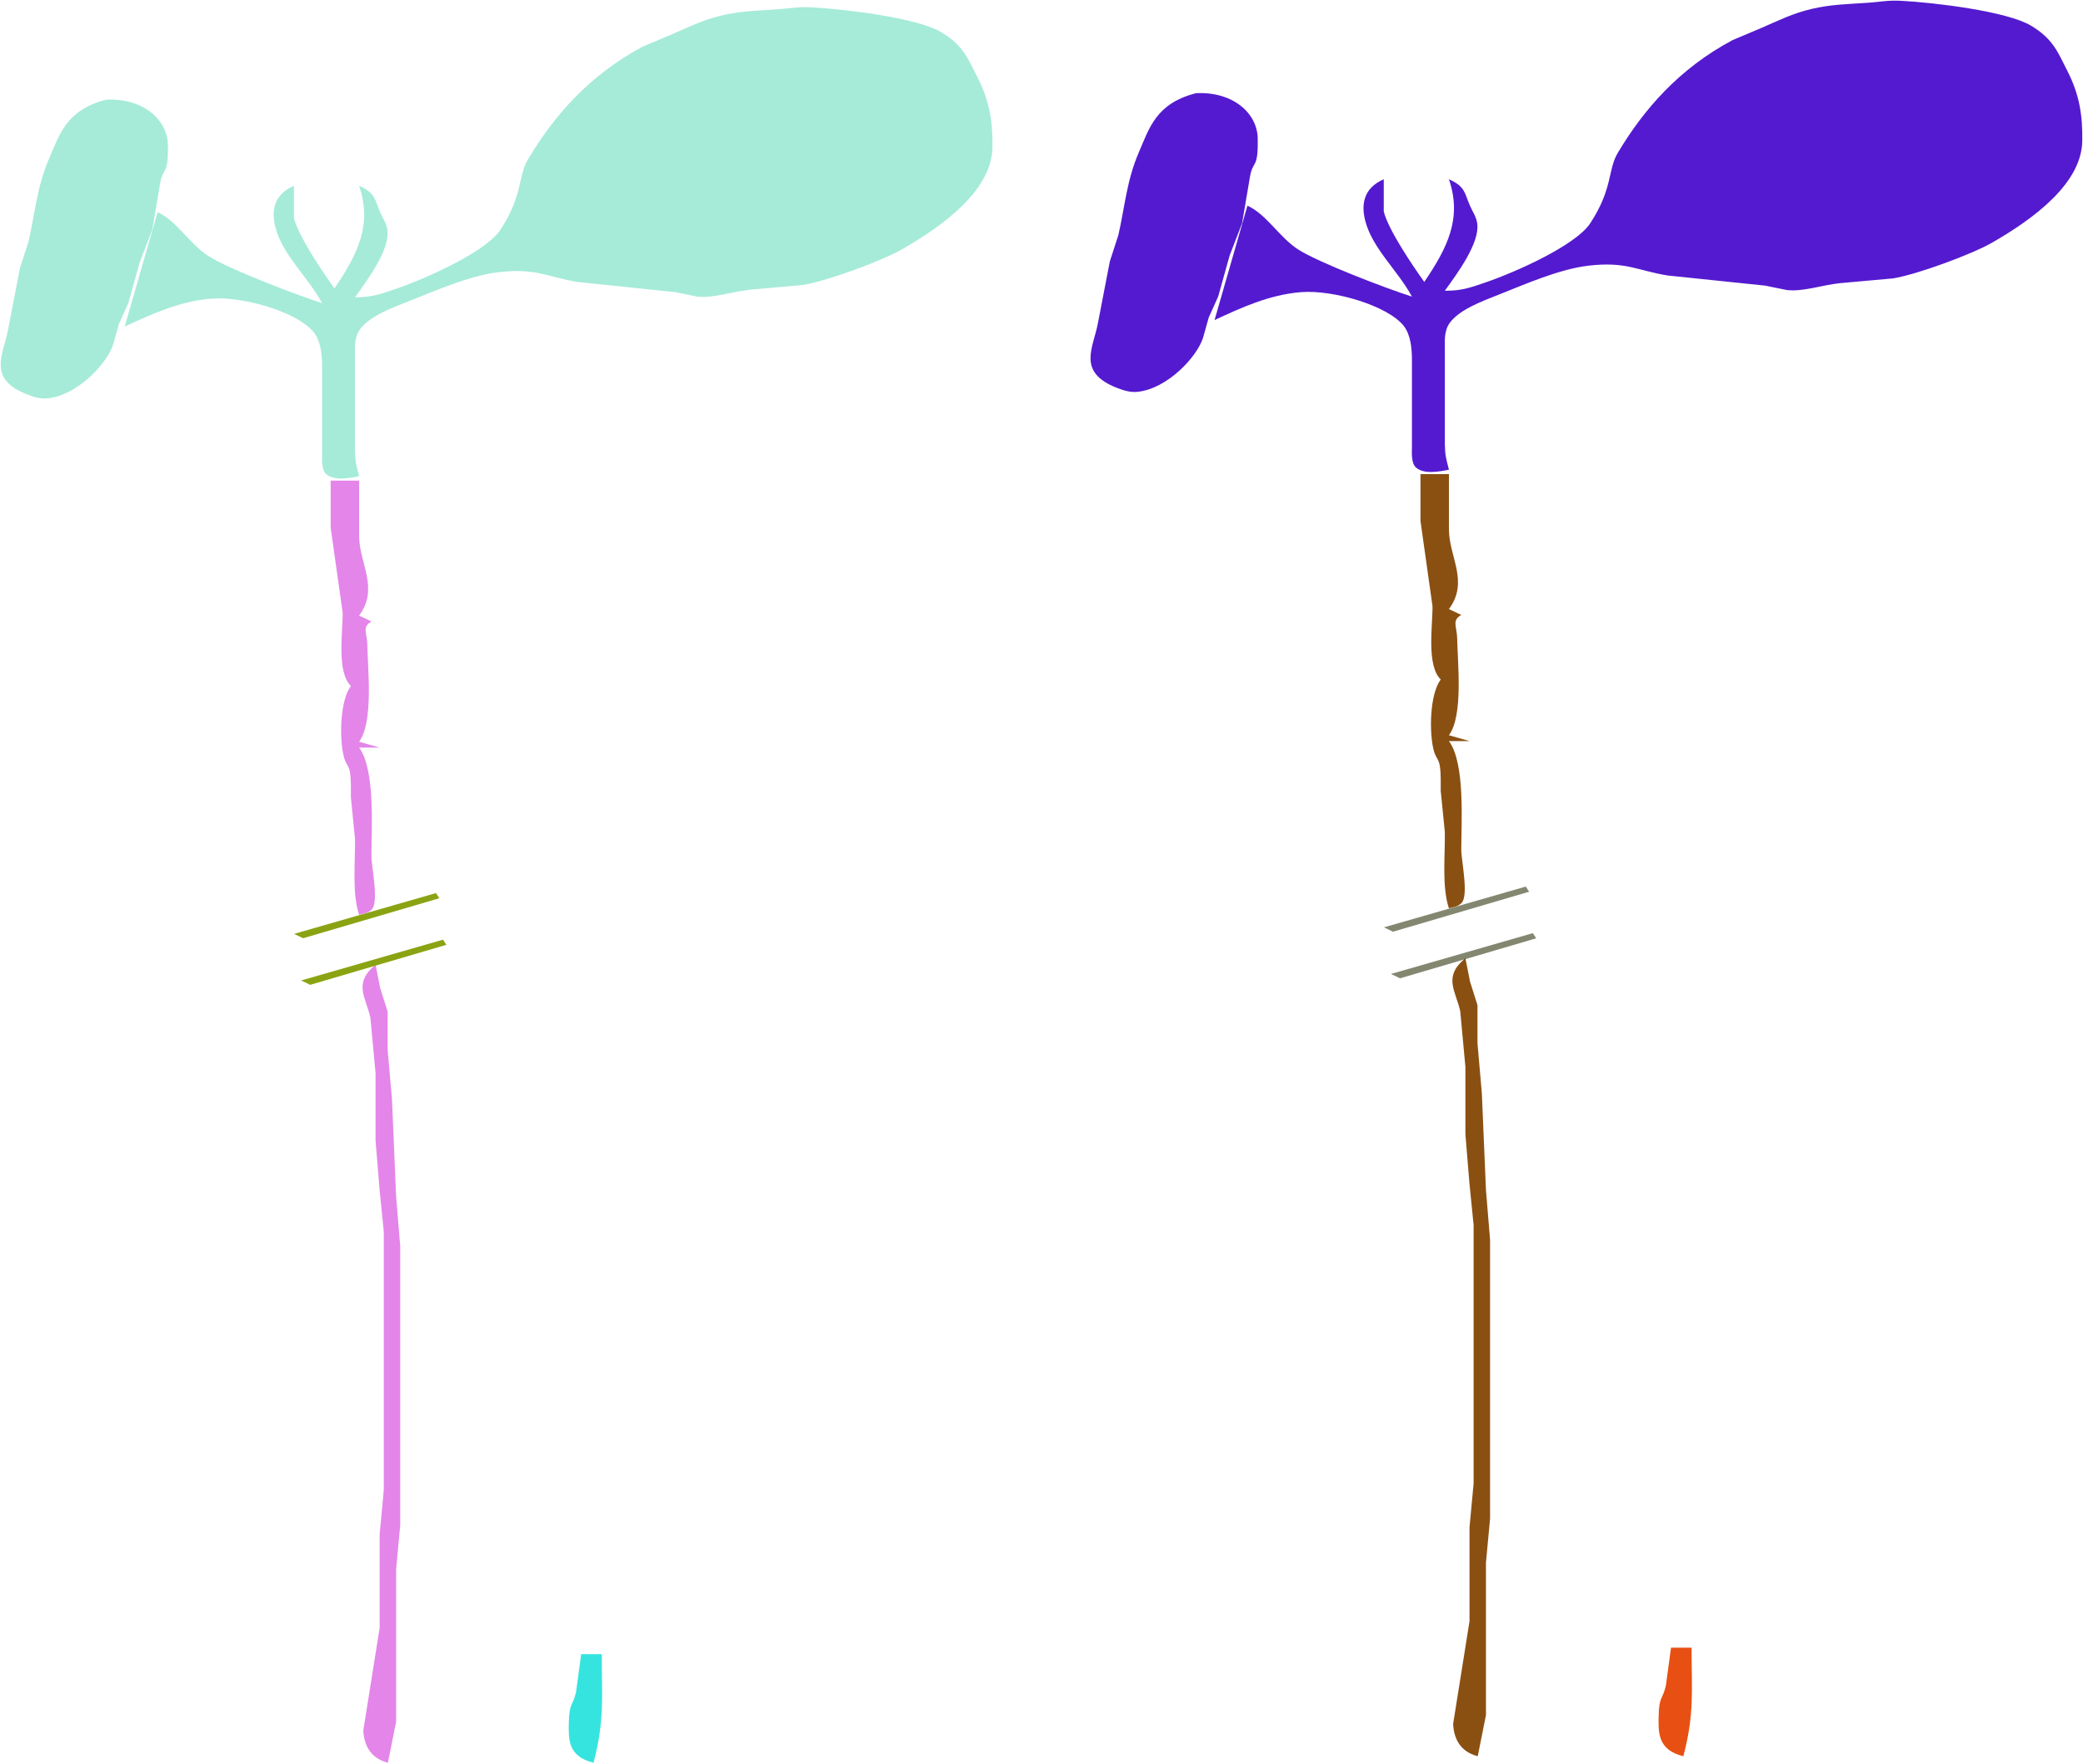
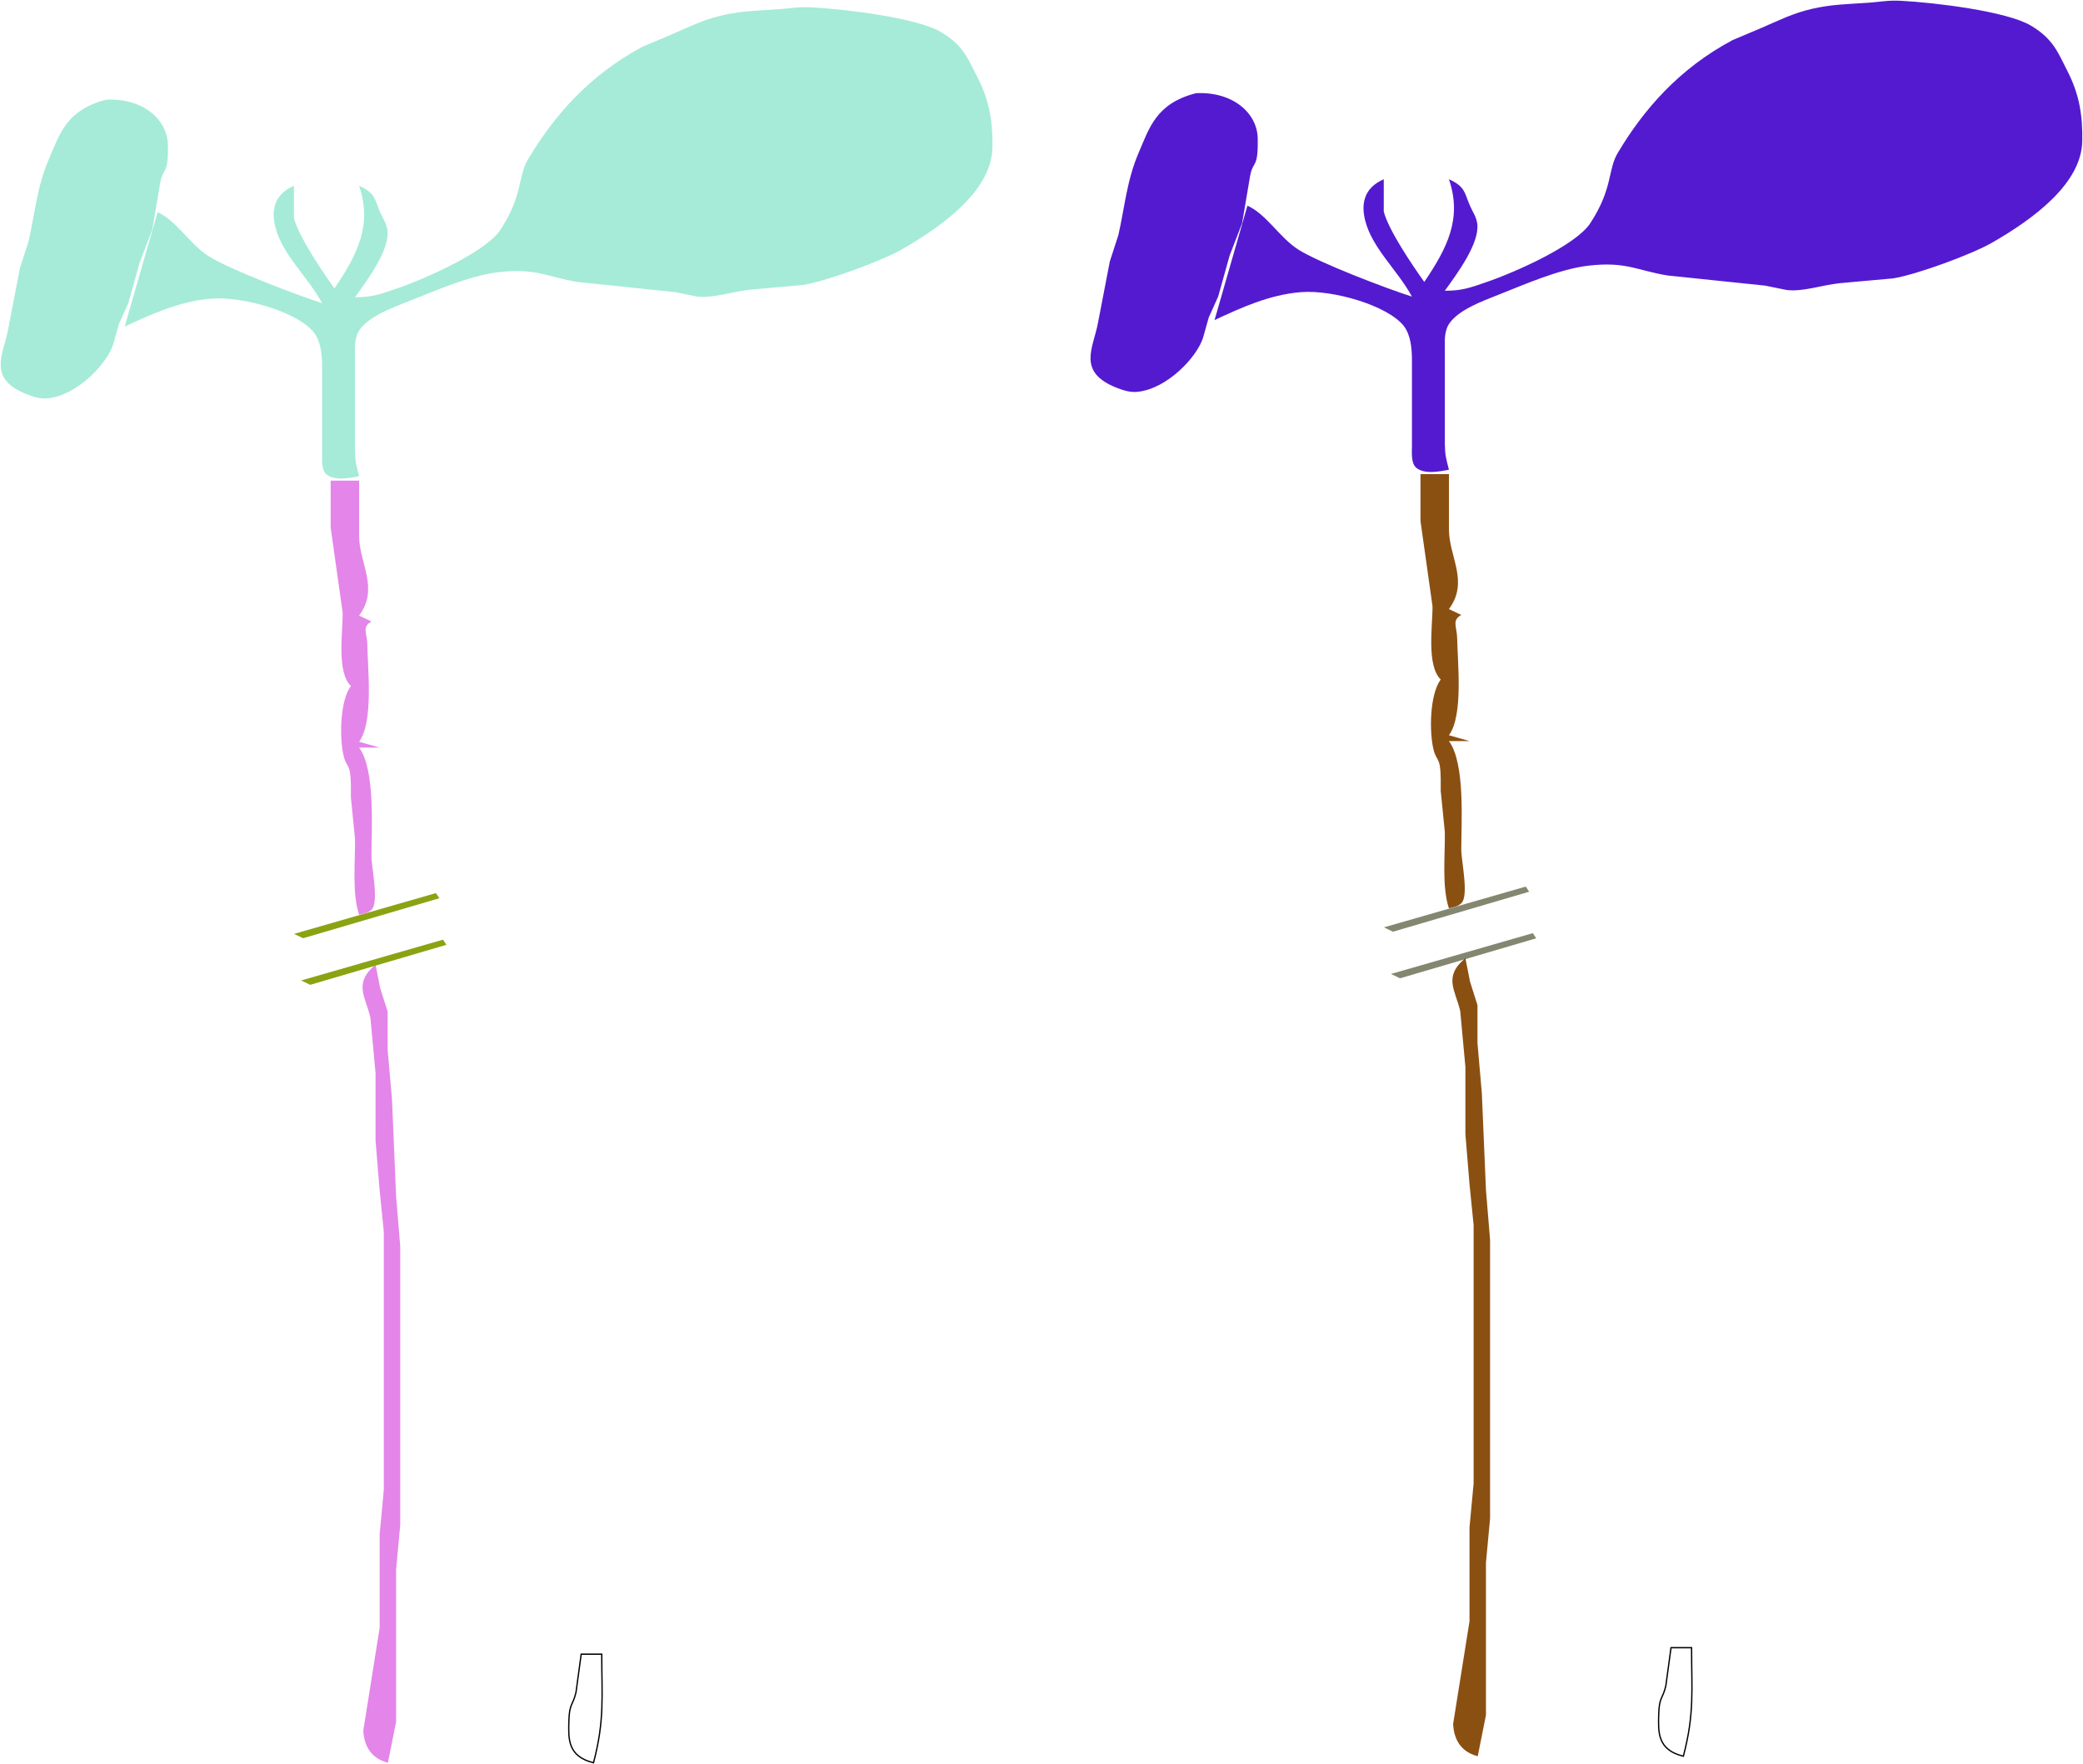
<svg xmlns="http://www.w3.org/2000/svg" width="6.153in" height="5.209in" viewBox="0 0 442.993 375.045" version="1.1" id="svg3">
  <defs id="defs7" />
  <g id="container" transform="translate(-35.44556,-195.4415)">
    <g id="root_total" style="fill:#e485e9;fill-opacity:1;stroke:none;stroke-width:0.277;stroke-miterlimit:4;stroke-dasharray:none;stroke-opacity:1">
      <path id="path825" d="M 111.812,297.654 C 111.812,297.654 111.812,309.509 111.812,309.509 111.864,315.306 116.115,320.541 111.812,326.356 111.812,326.356 114.436,327.604 114.436,327.604 112.363,328.789 113.509,330.037 113.561,332.595 113.649,337.73 114.899,348.992 111.812,353.185 111.812,353.185 116.185,354.433 116.185,354.433 116.185,354.433 111.812,354.433 111.812,354.433 115.311,359.169 114.427,371.791 114.436,377.519 114.445,379.971 116.106,387.383 114.436,388.924 113.649,389.661 112.87,389.692 111.812,389.997 110.273,385.474 111.016,378.629 110.937,373.775 110.937,373.775 110.063,365.04 110.063,365.04 110.063,365.04 110.063,362.544 110.063,362.544 110.019,357.615 109.188,358.919 108.523,356.199 107.622,352.536 107.692,344.531 110.063,341.33 106.975,338.342 108.375,329.681 108.313,325.732 108.313,325.732 105.759,307.637 105.759,307.637 105.759,307.637 105.759,297.654 105.759,297.654 105.759,297.654 111.812,297.654 111.812,297.654 Z" style="fill:#e485e9;fill-opacity:1;stroke:none;stroke-width:0.277;stroke-miterlimit:4;stroke-dasharray:none;stroke-opacity:1" />
      <path id="path823" d="M 116.299,405.596 C 116.299,405.596 117.882,410.587 117.882,410.587 117.882,410.587 117.882,418.699 117.882,418.699 117.882,418.699 118.809,429.306 118.809,429.306 118.809,429.306 119.684,449.896 119.684,449.896 119.684,449.896 120.558,460.503 120.558,460.503 120.558,460.503 120.558,519.777 120.558,519.777 120.558,519.777 119.684,529.136 119.684,529.136 119.684,529.136 119.684,561.581 119.684,561.581 119.684,561.581 117.934,570.316 117.934,570.316 113.981,569.305 112.827,566.242 112.704,563.446 112.704,563.446 116.185,541.615 116.185,541.615 116.185,541.615 116.185,521.649 116.185,521.649 116.185,521.649 117.06,512.29 117.06,512.29 117.06,512.29 117.06,457.383 117.06,457.383 117.06,457.383 116.185,448.648 116.185,448.648 116.185,448.648 115.311,438.041 115.311,438.041 115.311,438.041 115.311,423.69 115.311,423.69 115.311,423.69 114.209,411.835 114.209,411.835 113.203,407.449 110.518,404.523 115.311,400.604 115.311,400.604 116.299,405.596 116.299,405.596 Z" style="fill:#e485e9;fill-opacity:1;stroke:none;stroke-width:0.277;stroke-miterlimit:4;stroke-dasharray:none;stroke-opacity:1" />
    </g>
    <g id="shoot_total" style="fill:#a5ebd8;fill-opacity:1;stroke:none;stroke-width:0.277;stroke-miterlimit:4;stroke-dasharray:none;stroke-opacity:1">
      <path id="path821" d="M 119.684,256.855 C 126.217,254.615 138.83,248.943 141.865,244.308 146.745,236.839 145.529,233.014 147.725,229.333 153.182,220.161 160.739,211.414 172.162,205.343 172.162,205.343 178.285,202.76 178.285,202.76 181.818,201.231 184.923,199.659 188.929,198.729 193.241,197.724 196.678,197.718 201.025,197.406 203.754,197.213 205.11,196.851 208.022,197.001 214.914,197.356 230.439,199.191 235.608,202.285 240.358,205.13 241.311,207.963 243.262,211.757 245.912,216.885 246.603,221.384 246.506,226.837 246.34,235.753 236.431,243.222 227.264,248.469 223.031,250.89 211.451,255.189 206.264,256.031 206.264,256.031 194.903,257.055 194.903,257.055 191.072,257.46 187.153,258.908 183.672,258.508 183.672,258.508 179.081,257.573 179.081,257.573 179.081,257.573 158.317,255.414 158.317,255.414 151.844,254.359 149.509,252.406 141.55,253.317 135.261,254.041 127.897,257.323 122.308,259.526 118.59,260.986 113.981,262.72 111.961,265.528 110.754,267.212 110.937,269.29 110.937,271.137 110.937,271.137 110.937,291.103 110.937,291.103 110.981,293.73 111.174,294.192 111.812,296.719 109.66,297.137 106.503,297.748 104.806,296.257 103.722,295.296 103.94,292.937 103.94,291.727 103.94,291.727 103.94,273.009 103.94,273.009 103.905,270.887 103.678,268.036 102.208,266.152 98.806,261.809 87.165,258.409 80.325,258.958 73.599,259.494 67.546,262.296 61.958,264.898 61.958,264.898 68.955,240.564 68.955,240.564 73.03,242.411 75.672,247.234 79.721,249.867 83.946,252.606 98.413,258.153 103.94,259.906 100.984,254.39 95.456,249.611 93.987,243.684 93.165,240.396 93.558,236.852 97.949,234.949 97.949,234.949 97.949,241.812 97.949,241.812 98.946,245.736 103.958,253.124 106.564,256.786 111.55,249.443 114.628,243.203 111.812,234.949 115.311,236.508 115.109,237.881 116.255,240.508 116.841,241.856 117.637,242.929 117.829,244.364 118.398,248.519 113.588,254.977 110.937,258.658 114.576,258.677 116.439,257.972 119.684,256.855 Z" style="fill:#a5ebd8;fill-opacity:1;stroke:none;stroke-width:0.277;stroke-miterlimit:4;stroke-dasharray:none;stroke-opacity:1" />
      <path id="Selection #2" d="M 71.141,226.213 C 71.272,232.896 70.127,230.818 69.506,234.35 69.506,234.35 67.818,244.308 67.818,244.308 67.818,244.308 65.167,251.171 65.167,251.171 65.167,251.171 62.736,259.881 62.736,259.881 62.736,259.881 60.733,264.33 60.733,264.33 60.733,264.33 59.517,268.641 59.517,268.641 58.205,272.79 51.917,279.485 45.602,280.153 44.054,280.321 42.611,279.86 41.272,279.342 32.552,275.991 36.199,270.756 37.162,265.522 37.162,265.522 39.689,252.419 39.689,252.419 39.689,252.419 41.508,246.803 41.508,246.803 42.882,240.782 43.284,235.211 45.812,229.333 48.103,223.998 49.529,218.82 58.022,216.642 65.902,216.268 71.028,220.904 71.141,226.213 Z" style="fill:#a5ebd8;fill-opacity:1;stroke:none;stroke-width:0.277;stroke-miterlimit:4;stroke-dasharray:none;stroke-opacity:1" />
    </g>
-     <path style="fill:#35e4df;fill-opacity:1;stroke:none;stroke-width:0.277;stroke-miterlimit:4;stroke-dasharray:none;stroke-opacity:1" d="M 163.416,547.23 C 163.416,556.252 164.054,561.263 161.666,570.316 156.104,568.962 156.34,565.15 156.419,561.581 156.515,557.588 157.258,558.261 157.94,555.341 157.94,555.341 159.043,547.23 159.043,547.23 159.043,547.23 163.416,547.23 163.416,547.23 Z" id="rootTipTot" />
+     <path style="fill:none;fill-opacity:1;stroke:#000000;stroke-width:0.277;stroke-miterlimit:4;stroke-dasharray:none;stroke-opacity:1" d="M 163.416,547.23 C 163.416,556.252 164.054,561.263 161.666,570.316 156.104,568.962 156.34,565.15 156.419,561.581 156.515,557.588 157.258,558.261 157.94,555.341 157.94,555.341 159.043,547.23 159.043,547.23 159.043,547.23 163.416,547.23 163.416,547.23 Z" id="rootTipTot" />
    <g id="g4759" style="opacity:1;fill:#8aa312;fill-opacity:1;stroke:none;stroke-width:0.277;stroke-miterlimit:4;stroke-dasharray:none;stroke-opacity:1">
      <path id="path818" d="M 99.483,403.952 129.653,395.277 130.369,396.373 101.405,404.88 Z" style="opacity:1;fill:#8aa312;fill-opacity:1;stroke:none;stroke-width:0.277;stroke-miterlimit:4;stroke-dasharray:none;stroke-opacity:1" />
      <path id="path819" d="M 97.982,394.045 128.152,385.369 128.868,386.465 99.904,394.973 Z" style="opacity:1;fill:#8aa312;fill-opacity:1;stroke:none;stroke-width:0.277;stroke-miterlimit:4;stroke-dasharray:none;stroke-opacity:1" />
    </g>
    <g id="root_p35S" style="fill:#8a5012;fill-opacity:1;stroke:none;stroke-width:0.277;stroke-miterlimit:4;stroke-dasharray:none;stroke-opacity:1">
      <path id="path825-6" d="M 343.597,296.269 C 343.597,296.269 343.597,308.124 343.597,308.124 343.65,313.92 347.901,319.155 343.597,324.97 343.597,324.97 346.221,326.218 346.221,326.218 344.148,327.404 345.294,328.652 345.347,331.21 345.434,336.345 346.685,347.607 343.597,351.8 343.597,351.8 347.971,353.048 347.971,353.048 347.971,353.048 343.597,353.048 343.597,353.048 347.096,357.783 346.213,370.406 346.221,376.133 346.23,378.585 347.892,385.998 346.221,387.539 345.434,388.275 344.656,388.306 343.597,388.612 342.058,384.089 342.801,377.244 342.723,372.39 342.723,372.39 341.848,363.655 341.848,363.655 341.848,363.655 341.848,361.159 341.848,361.159 341.804,356.23 340.973,357.534 340.309,354.813 339.408,351.151 339.478,343.146 341.848,339.945 338.761,336.956 340.16,328.296 340.099,324.346 340.099,324.346 337.545,306.252 337.545,306.252 337.545,306.252 337.545,296.269 337.545,296.269 337.545,296.269 343.597,296.269 343.597,296.269 Z" style="fill:#8a5012;fill-opacity:1;stroke:none;stroke-width:0.277;stroke-miterlimit:4;stroke-dasharray:none;stroke-opacity:1" />
      <path id="path823-7" d="M 348.084,404.211 C 348.084,404.211 349.667,409.202 349.667,409.202 349.667,409.202 349.667,417.313 349.667,417.313 349.667,417.313 350.594,427.92 350.594,427.92 350.594,427.92 351.469,448.51 351.469,448.51 351.469,448.51 352.344,459.117 352.344,459.117 352.344,459.117 352.344,518.391 352.344,518.391 352.344,518.391 351.469,527.751 351.469,527.751 351.469,527.751 351.469,560.195 351.469,560.195 351.469,560.195 349.72,568.931 349.72,568.931 345.766,567.92 344.612,564.856 344.489,562.061 344.489,562.061 347.971,540.229 347.971,540.229 347.971,540.229 347.971,520.263 347.971,520.263 347.971,520.263 348.845,510.904 348.845,510.904 348.845,510.904 348.845,455.998 348.845,455.998 348.845,455.998 347.971,447.262 347.971,447.262 347.971,447.262 347.096,436.655 347.096,436.655 347.096,436.655 347.096,422.305 347.096,422.305 347.096,422.305 345.994,410.45 345.994,410.45 344.988,406.064 342.303,403.137 347.096,399.219 347.096,399.219 348.084,404.211 348.084,404.211 Z" style="fill:#8a5012;fill-opacity:1;stroke:none;stroke-width:0.277;stroke-miterlimit:4;stroke-dasharray:none;stroke-opacity:1" />
    </g>
    <g id="shoot_p35S" style="fill:#541ad0;fill-opacity:1;stroke:none;stroke-width:0.277;stroke-miterlimit:4;stroke-dasharray:none;stroke-opacity:1">
      <path id="path821-3" d="M 351.469,255.47 C 358.003,253.23 370.615,247.558 373.65,242.922 378.53,235.454 377.315,231.629 379.51,227.948 384.968,218.776 392.525,210.028 403.947,203.957 403.947,203.957 410.07,201.374 410.07,201.374 413.603,199.846 416.708,198.273 420.714,197.344 425.026,196.339 428.464,196.333 432.811,196.021 435.539,195.827 436.895,195.466 439.808,195.615 446.7,195.971 462.225,197.805 467.394,200.9 472.143,203.745 473.096,206.578 475.047,210.371 477.697,215.5 478.388,219.999 478.292,225.452 478.126,234.368 468.216,241.837 459.05,247.084 454.817,249.505 443.236,253.804 438.05,254.646 438.05,254.646 426.688,255.669 426.688,255.669 422.857,256.075 418.939,257.523 415.458,257.123 415.458,257.123 410.866,256.187 410.866,256.187 410.866,256.187 390.102,254.028 390.102,254.028 383.63,252.974 381.294,251.021 373.335,251.932 367.046,252.656 359.682,255.938 354.093,258.14 350.376,259.6 345.766,261.335 343.746,264.142 342.539,265.827 342.723,267.905 342.723,269.752 342.723,269.752 342.723,289.718 342.723,289.718 342.766,292.345 342.959,292.806 343.597,295.333 341.446,295.751 338.288,296.363 336.591,294.872 335.507,293.911 335.726,291.552 335.726,290.342 335.726,290.342 335.726,271.624 335.726,271.624 335.691,269.502 335.463,266.651 333.994,264.766 330.591,260.424 318.95,257.023 312.11,257.572 305.384,258.109 299.332,260.911 293.743,263.512 293.743,263.512 300.74,239.179 300.74,239.179 304.816,241.026 307.457,245.849 311.507,248.482 315.731,251.221 330.198,256.768 335.726,258.521 332.769,253.005 327.242,248.226 325.772,242.298 324.95,239.01 325.344,235.466 329.734,233.563 329.734,233.563 329.734,240.427 329.734,240.427 330.731,244.351 335.743,251.739 338.35,255.401 343.335,248.057 346.414,241.818 343.597,233.563 347.096,235.123 346.895,236.496 348.041,239.123 348.627,240.47 349.422,241.543 349.615,242.978 350.183,247.134 345.373,253.592 342.723,257.273 346.361,257.292 348.224,256.587 351.469,255.47 Z" style="fill:#541ad0;fill-opacity:1;stroke:none;stroke-width:0.277;stroke-miterlimit:4;stroke-dasharray:none;stroke-opacity:1" />
      <path id="Selection #2-5" d="M 302.927,224.828 C 303.058,231.51 301.912,229.433 301.291,232.964 301.291,232.964 299.603,242.922 299.603,242.922 299.603,242.922 296.953,249.786 296.953,249.786 296.953,249.786 294.521,258.496 294.521,258.496 294.521,258.496 292.518,262.945 292.518,262.945 292.518,262.945 291.303,267.256 291.303,267.256 289.991,271.405 283.702,278.1 277.387,278.768 275.839,278.936 274.396,278.474 273.058,277.957 264.338,274.606 267.985,269.371 268.947,264.136 268.947,264.136 271.475,251.034 271.475,251.034 271.475,251.034 273.294,245.418 273.294,245.418 274.667,239.397 275.069,233.825 277.597,227.948 279.889,222.613 281.314,217.434 289.807,215.257 297.688,214.882 302.813,219.518 302.927,224.828 Z" style="fill:#541ad0;fill-opacity:1;stroke:none;stroke-width:0.277;stroke-miterlimit:4;stroke-dasharray:none;stroke-opacity:1" />
    </g>
-     <path style="fill:#e75012;fill-opacity:1;stroke:none;stroke-width:0.277;stroke-miterlimit:4;stroke-dasharray:none;stroke-opacity:1" d="M 395.201,545.845 C 395.201,554.867 395.84,559.877 393.452,568.931 387.889,567.577 388.125,563.764 388.204,560.195 388.3,556.202 389.044,556.876 389.726,553.956 389.726,553.956 390.828,545.845 390.828,545.845 390.828,545.845 395.201,545.845 395.201,545.845 Z" id="rootTip35S" />
+     <path style="fill:none;fill-opacity:1;stroke:#000000;stroke-width:0.277;stroke-miterlimit:4;stroke-dasharray:none;stroke-opacity:1" d="M 395.201,545.845 C 395.201,554.867 395.84,559.877 393.452,568.931 387.889,567.577 388.125,563.764 388.204,560.195 388.3,556.202 389.044,556.876 389.726,553.956 389.726,553.956 390.828,545.845 390.828,545.845 390.828,545.845 395.201,545.845 395.201,545.845 Z" id="rootTip35S" />
    <g id="g4777" style="opacity:1;fill:#252c05;fill-opacity:0.569;stroke:none;stroke-width:0.277;stroke-miterlimit:4;stroke-dasharray:none;stroke-opacity:1">
      <path id="path818-9" d="M 331.268,402.567 361.438,393.892 362.154,394.987 333.19,403.495 Z" style="opacity:1;fill:#252c05;fill-opacity:0.569;stroke:none;stroke-width:0.277;stroke-miterlimit:4;stroke-dasharray:none;stroke-opacity:1" />
      <path id="path819-1" d="M 329.767,392.659 359.937,383.984 360.654,385.08 331.689,393.587 Z" style="opacity:1;fill:#252c05;fill-opacity:0.569;stroke:none;stroke-width:0.277;stroke-miterlimit:4;stroke-dasharray:none;stroke-opacity:1" />
    </g>
  </g>
</svg>
